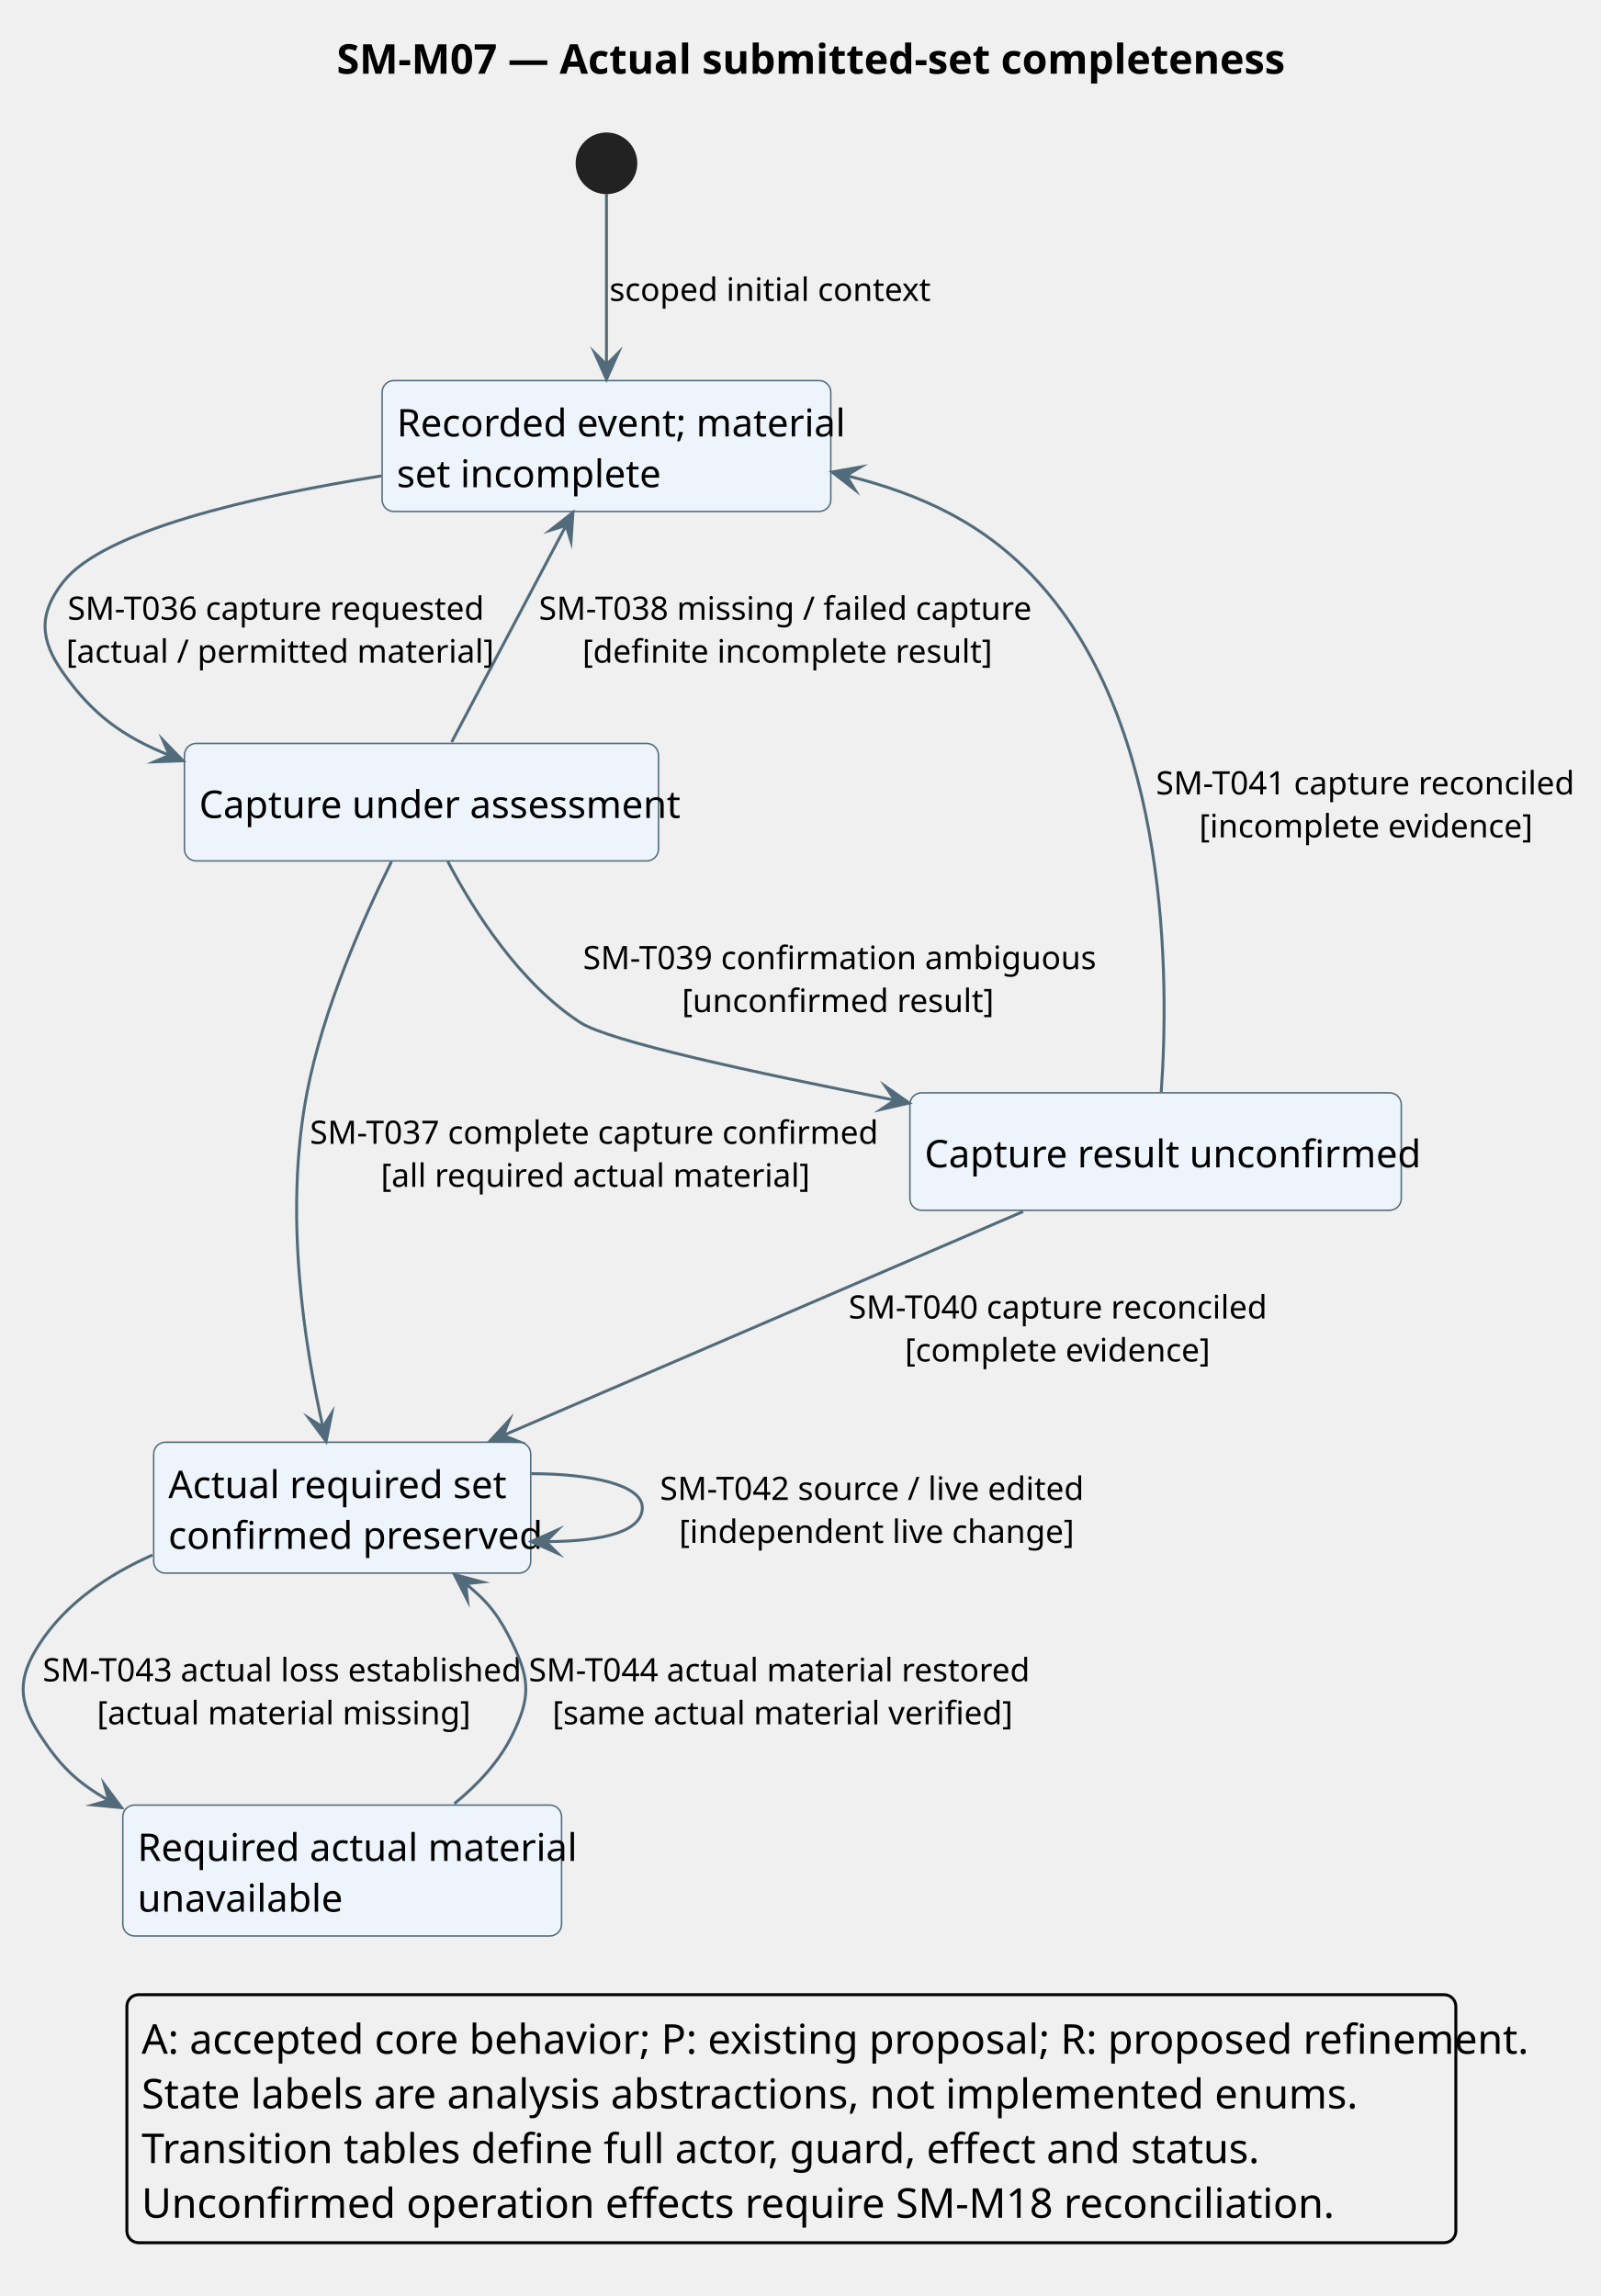
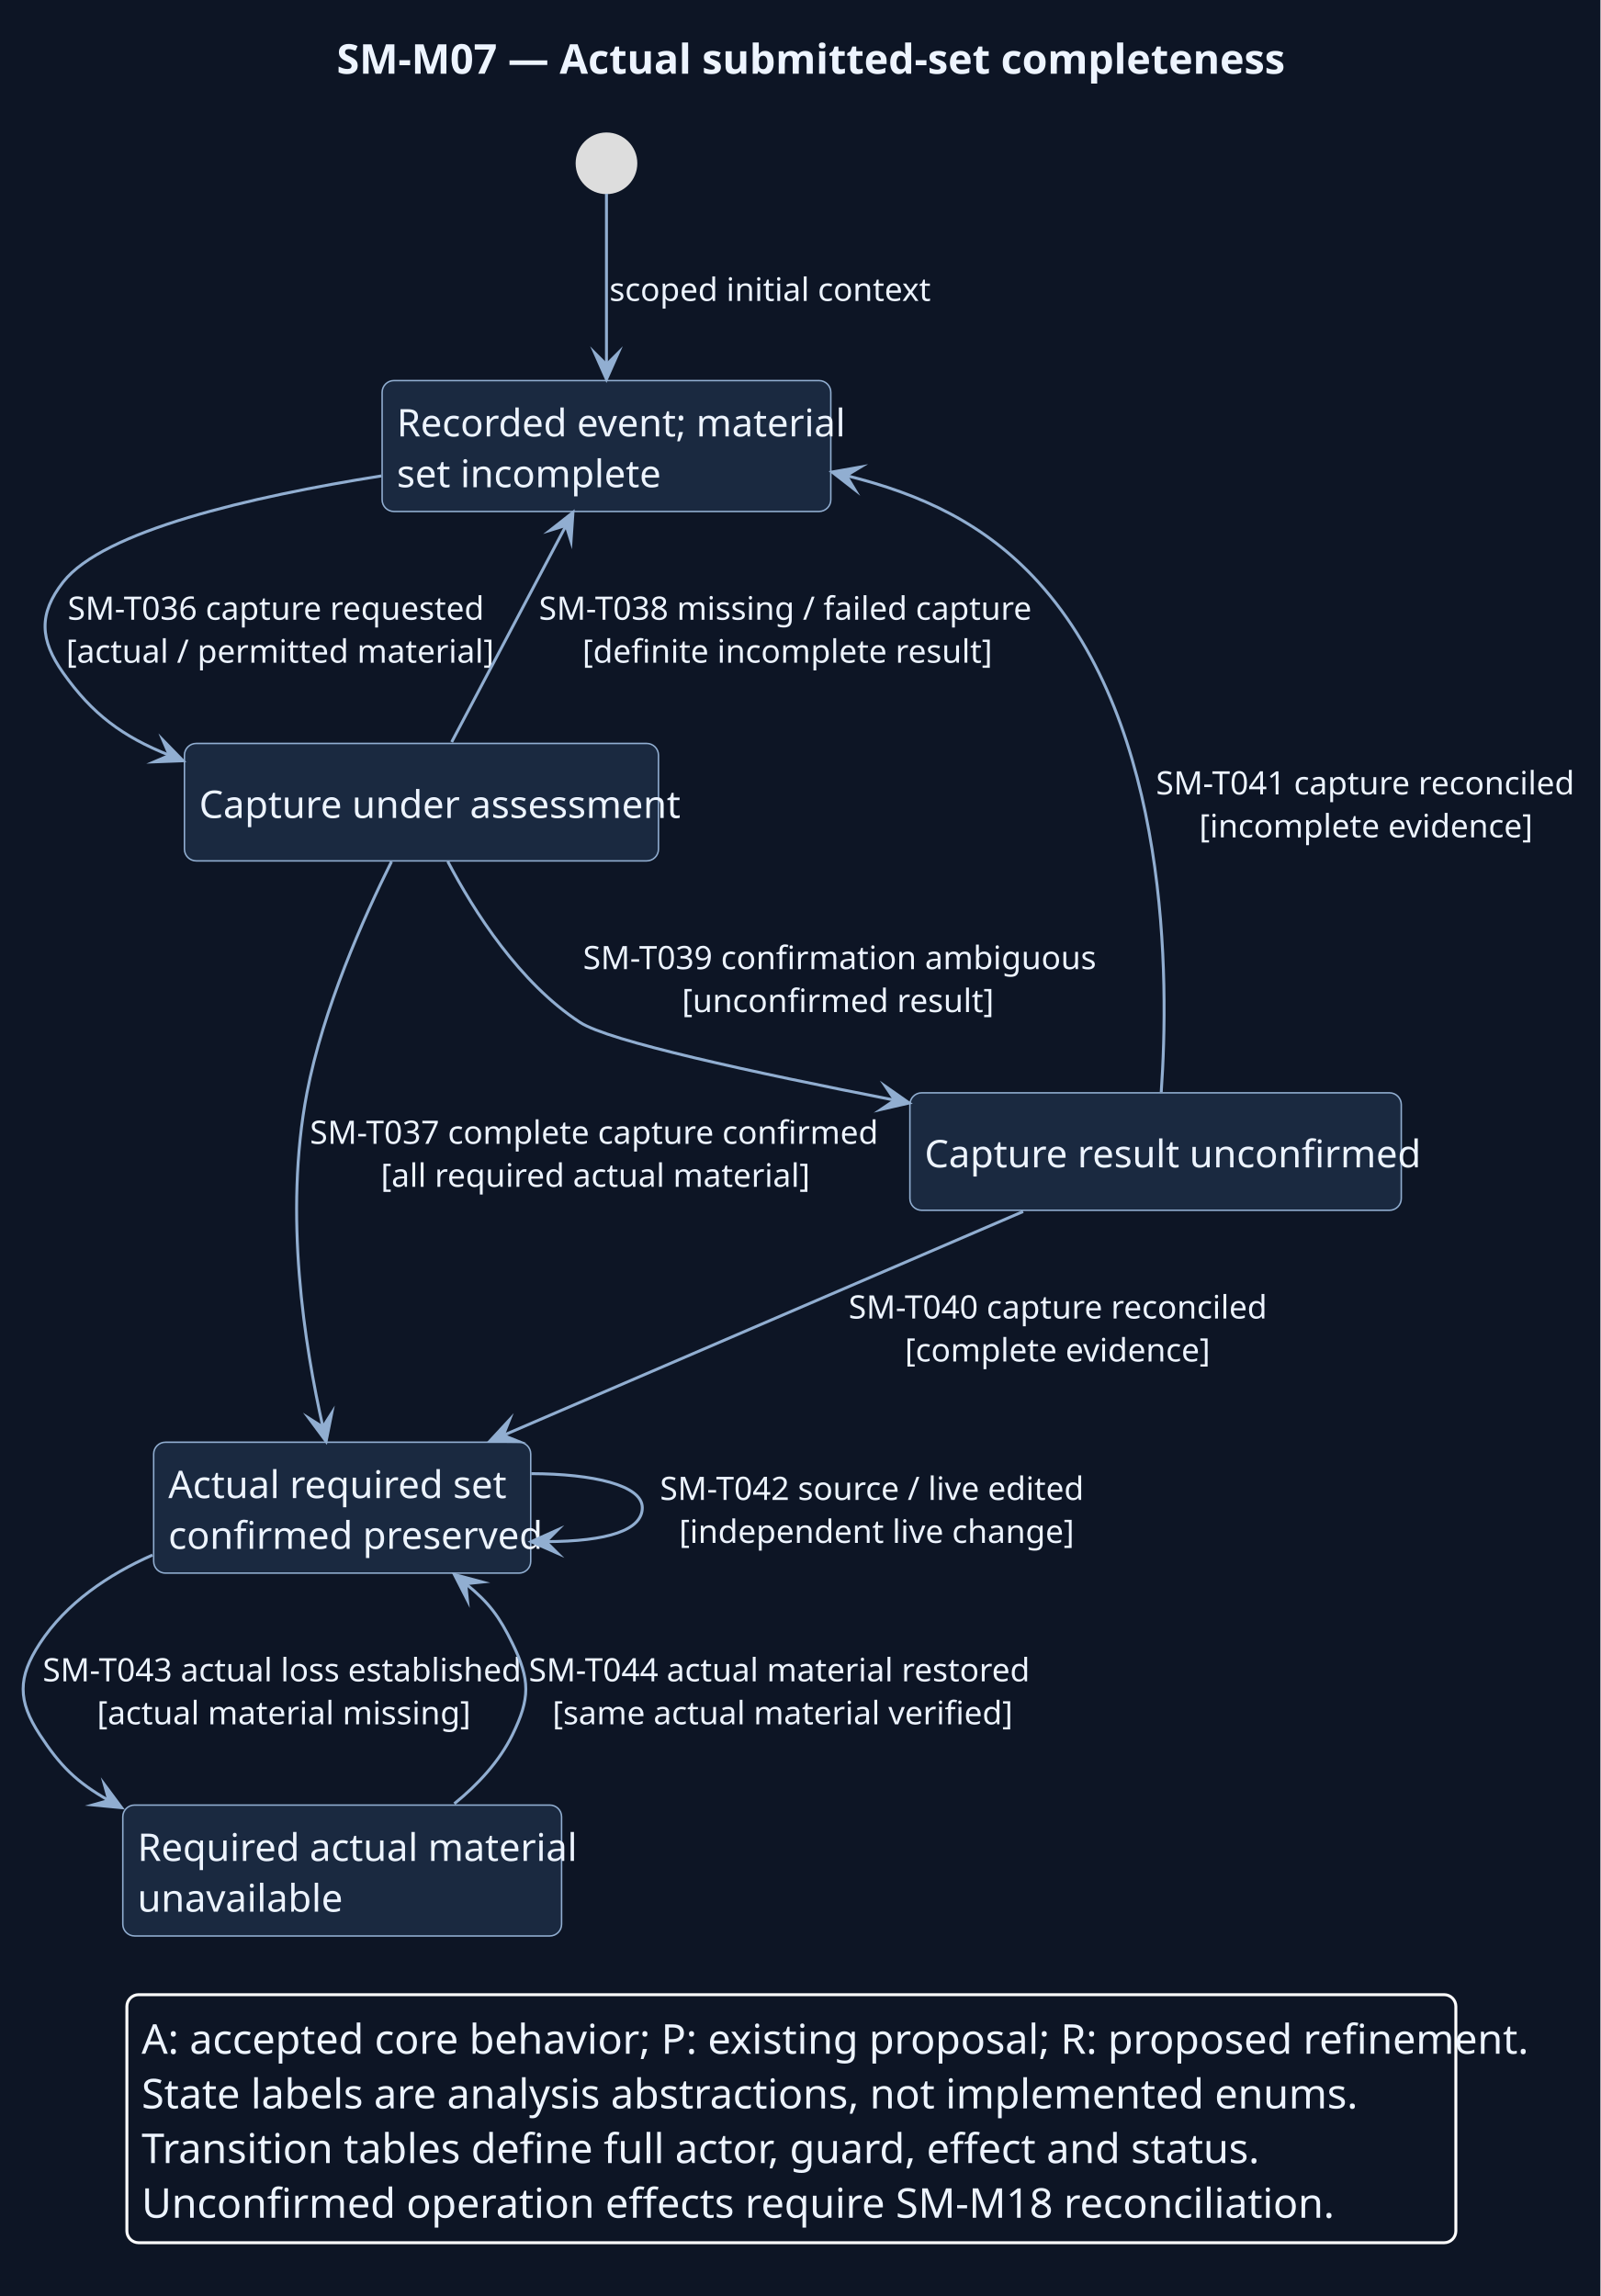
- <svg xmlns="http://www.w3.org/2000/svg" version="1.1" data-diagram-type="STATE" style="width:545px;height:782px;background:#FFFFFF;" width="545px" height="782px" viewBox="0 0 545 782" zoomAndPan="magnify" preserveAspectRatio="none" contentStyleType="text/css">
+ <svg xmlns="http://www.w3.org/2000/svg" version="1.1" data-diagram-type="STATE" style="width:545px;height:782px;background:#0D1525;" width="545px" height="782px" viewBox="0 0 545 782" zoomAndPan="magnify" preserveAspectRatio="none" contentStyleType="text/css">
  <defs />
  <g font-family="sans-serif" lengthAdjust="spacing">
-     <g class="title" data-source-line="20">
-       <text x="114.661" y="25.107" fill="#000" font-size="14" textLength="309.668" font-weight="700" font-family="Segoe UI">SM-M07 — Actual submitted-set completeness</text>
+     <rect x="0" y="0" width="545" height="782" fill="#0D1525" style="stroke:none;" />
+     <g class="title" data-source-line="21">
+       <text x="114.661" y="25.107" fill="#EDF4FF" font-size="14" textLength="309.668" font-weight="700" font-family="Segoe UI">SM-M07 — Actual submitted-set completeness</text>
    </g>
-     <rect x="130.13" y="129.621" width="152.797" height="44.582" fill="#EDF4FB" style="stroke:#526B7B;stroke-width:0.5;" rx="4" ry="4" />
-     <text x="135.13" y="148.649" fill="#000" font-size="13" textLength="142.797" font-family="Segoe UI">Recorded event; material</text>
-     <text x="135.13" y="165.94" fill="#000" font-size="13" textLength="84.398" font-family="Segoe UI">set incomplete</text>
-     <rect x="62.81" y="253.211" width="161.43" height="40" fill="#EDF4FB" style="stroke:#526B7B;stroke-width:0.5;" rx="4" ry="4" />
-     <text x="67.81" y="278.594" fill="#000" font-size="13" textLength="151.43" font-family="Segoe UI">Capture under assessment</text>
-     <rect x="52.33" y="491.211" width="128.403" height="44.582" fill="#EDF4FB" style="stroke:#526B7B;stroke-width:0.5;" rx="4" ry="4" />
-     <text x="57.33" y="510.239" fill="#000" font-size="13" textLength="108.208" font-family="Segoe UI">Actual required set</text>
-     <text x="57.33" y="527.53" fill="#000" font-size="13" textLength="118.403" font-family="Segoe UI">confirmed preserved</text>
-     <rect x="309.86" y="372.211" width="167.333" height="40" fill="#EDF4FB" style="stroke:#526B7B;stroke-width:0.5;" rx="4" ry="4" />
-     <text x="314.86" y="397.594" fill="#000" font-size="13" textLength="157.333" font-family="Segoe UI">Capture result unconfirmed</text>
-     <rect x="41.82" y="614.791" width="149.42" height="44.582" fill="#EDF4FB" style="stroke:#526B7B;stroke-width:0.5;" rx="4" ry="4" />
-     <text x="46.82" y="633.819" fill="#000" font-size="13" textLength="139.42" font-family="Segoe UI">Required actual material</text>
-     <text x="46.82" y="651.11" fill="#000" font-size="13" textLength="64.67" font-family="Segoe UI">unavailable</text>
-     <g class="start_entity" data-qualified-name=".start." id="ent0006" data-source-line="26">
-       <ellipse cx="206.53" cy="55.621" rx="10" ry="10" fill="#222" style="stroke:#222;stroke-width:1;" />
+     <rect x="130.13" y="129.621" width="152.797" height="44.582" fill="#1A2940" style="stroke:#91AED1;stroke-width:0.5;" rx="4" ry="4" />
+     <text x="135.13" y="148.649" fill="#EDF4FF" font-size="13" textLength="142.797" font-family="Segoe UI">Recorded event; material</text>
+     <text x="135.13" y="165.94" fill="#EDF4FF" font-size="13" textLength="84.398" font-family="Segoe UI">set incomplete</text>
+     <rect x="62.81" y="253.211" width="161.43" height="40" fill="#1A2940" style="stroke:#91AED1;stroke-width:0.5;" rx="4" ry="4" />
+     <text x="67.81" y="278.594" fill="#EDF4FF" font-size="13" textLength="151.43" font-family="Segoe UI">Capture under assessment</text>
+     <rect x="52.33" y="491.211" width="128.403" height="44.582" fill="#1A2940" style="stroke:#91AED1;stroke-width:0.5;" rx="4" ry="4" />
+     <text x="57.33" y="510.239" fill="#EDF4FF" font-size="13" textLength="108.208" font-family="Segoe UI">Actual required set</text>
+     <text x="57.33" y="527.53" fill="#EDF4FF" font-size="13" textLength="118.403" font-family="Segoe UI">confirmed preserved</text>
+     <rect x="309.86" y="372.211" width="167.333" height="40" fill="#1A2940" style="stroke:#91AED1;stroke-width:0.5;" rx="4" ry="4" />
+     <text x="314.86" y="397.594" fill="#EDF4FF" font-size="13" textLength="157.333" font-family="Segoe UI">Capture result unconfirmed</text>
+     <rect x="41.82" y="614.791" width="149.42" height="44.582" fill="#1A2940" style="stroke:#91AED1;stroke-width:0.5;" rx="4" ry="4" />
+     <text x="46.82" y="633.819" fill="#EDF4FF" font-size="13" textLength="139.42" font-family="Segoe UI">Required actual material</text>
+     <text x="46.82" y="651.11" fill="#EDF4FF" font-size="13" textLength="64.67" font-family="Segoe UI">unavailable</text>
+     <g class="start_entity" data-qualified-name=".start." id="ent0006" data-source-line="27">
+       <ellipse cx="206.53" cy="55.621" rx="10" ry="10" fill="#DDD" style="stroke:#DDD;stroke-width:1;" />
    </g>
-     <g class="link" data-entity-1="ent0006" data-entity-2="ent0001" id="lnk7" data-source-line="26" data-link-type="dependency">
-       <path d="M206.53,66.011 C206.53,80.641 206.53,104.261 206.53,124.201" style="stroke:#526B7B;stroke-width:1;" fill="none" id="*start*-to-Incomplete" />
-       <polygon points="206.53,129.201,210.53,120.201,206.53,124.201,202.53,120.201,206.53,129.201" fill="#526B7B" style="stroke:#526B7B;stroke-width:1;stroke-linejoin:miter;stroke-miterlimit:10;" />
-       <text x="207.53" y="102.491" fill="#000" font-size="11" textLength="103.13" font-family="Segoe UI">scoped initial context</text>
+     <g class="link" data-entity-1="ent0006" data-entity-2="ent0001" id="lnk7" data-source-line="27" data-link-type="dependency">
+       <path d="M206.53,66.011 C206.53,80.641 206.53,104.261 206.53,124.201" style="stroke:#91AED1;stroke-width:1;" fill="none" id="*start*-to-Incomplete" />
+       <polygon points="206.53,129.201,210.53,120.201,206.53,124.201,202.53,120.201,206.53,129.201" fill="#91AED1" style="stroke:#91AED1;stroke-width:1;stroke-linejoin:miter;stroke-miterlimit:10;" />
+       <text x="207.53" y="102.491" fill="#EDF4FF" font-size="11" textLength="103.13" font-family="Segoe UI">scoped initial context</text>
    </g>
-     <g class="link" data-entity-1="ent0001" data-entity-2="ent0002" id="lnk8" data-source-line="27" data-link-type="dependency">
-       <path d="M129.85,162.091 C85.25,169.181 35.2,180.781 21.53,198.211 C13.02,209.041 13.57,217.961 21.53,229.211 C31.45,243.231 41.698,250.854 57.698,257.254" style="stroke:#526B7B;stroke-width:1;" fill="none" id="Incomplete-to-Assessing" />
-       <polygon points="62.34,259.111,55.469,252.055,57.698,257.254,52.498,259.482,62.34,259.111" fill="#526B7B" style="stroke:#526B7B;stroke-width:1;stroke-linejoin:miter;stroke-miterlimit:10;" />
-       <text x="23.027" y="211.081" fill="#000" font-size="11" textLength="135.029" font-family="Segoe UI">SM-T036 capture requested</text>
-       <text x="22.53" y="225.712" fill="#000" font-size="11" textLength="136.023" font-family="Segoe UI">[actual / permitted material]</text>
+     <g class="link" data-entity-1="ent0001" data-entity-2="ent0002" id="lnk8" data-source-line="28" data-link-type="dependency">
+       <path d="M129.85,162.091 C85.25,169.181 35.2,180.781 21.53,198.211 C13.02,209.041 13.57,217.961 21.53,229.211 C31.45,243.231 41.698,250.854 57.698,257.254" style="stroke:#91AED1;stroke-width:1;" fill="none" id="Incomplete-to-Assessing" />
+       <polygon points="62.34,259.111,55.469,252.055,57.698,257.254,52.498,259.482,62.34,259.111" fill="#91AED1" style="stroke:#91AED1;stroke-width:1;stroke-linejoin:miter;stroke-miterlimit:10;" />
+       <text x="23.027" y="211.081" fill="#EDF4FF" font-size="11" textLength="135.029" font-family="Segoe UI">SM-T036 capture requested</text>
+       <text x="22.53" y="225.712" fill="#EDF4FF" font-size="11" textLength="136.023" font-family="Segoe UI">[actual / permitted material]</text>
    </g>
-     <g class="link" data-entity-1="ent0002" data-entity-2="ent0001" id="lnk10" data-source-line="29" data-link-type="dependency">
-       <path d="M153.81,252.741 C165.15,231.271 181.015,201.233 192.785,178.943" style="stroke:#526B7B;stroke-width:1;" fill="none" id="Assessing-to-Incomplete" />
-       <polygon points="195.12,174.521,187.38,180.612,192.785,178.943,194.455,184.347,195.12,174.521" fill="#526B7B" style="stroke:#526B7B;stroke-width:1;stroke-linejoin:miter;stroke-miterlimit:10;" />
-       <text x="183.52" y="211.081" fill="#000" font-size="11" textLength="160.123" font-family="Segoe UI">SM-T038 missing / failed capture</text>
-       <text x="198.339" y="225.712" fill="#000" font-size="11" textLength="130.485" font-family="Segoe UI">[definite incomplete result]</text>
+     <g class="link" data-entity-1="ent0002" data-entity-2="ent0001" id="lnk10" data-source-line="30" data-link-type="dependency">
+       <path d="M153.81,252.741 C165.15,231.271 181.015,201.233 192.785,178.943" style="stroke:#91AED1;stroke-width:1;" fill="none" id="Assessing-to-Incomplete" />
+       <polygon points="195.12,174.521,187.38,180.612,192.785,178.943,194.455,184.347,195.12,174.521" fill="#91AED1" style="stroke:#91AED1;stroke-width:1;stroke-linejoin:miter;stroke-miterlimit:10;" />
+       <text x="183.52" y="211.081" fill="#EDF4FF" font-size="11" textLength="160.123" font-family="Segoe UI">SM-T038 missing / failed capture</text>
+       <text x="198.339" y="225.712" fill="#EDF4FF" font-size="11" textLength="130.485" font-family="Segoe UI">[definite incomplete result]</text>
    </g>
-     <g class="link" data-entity-1="ent0002" data-entity-2="ent0003" id="lnk9" data-source-line="28" data-link-type="dependency">
-       <path d="M133.33,293.441 C123.73,312.731 110.01,343.611 104.53,372.211 C96.57,413.741 103.758,458.332 109.958,486.042" style="stroke:#526B7B;stroke-width:1;" fill="none" id="Assessing-to-Complete" />
-       <polygon points="111.05,490.921,112.988,481.265,109.958,486.042,105.181,483.012,111.05,490.921" fill="#526B7B" style="stroke:#526B7B;stroke-width:1;stroke-linejoin:miter;stroke-miterlimit:10;" />
-       <text x="105.53" y="389.581" fill="#000" font-size="11" textLength="184.137" font-family="Segoe UI">SM-T037 complete capture confirmed</text>
-       <text x="129.703" y="404.212" fill="#000" font-size="11" textLength="135.792" font-family="Segoe UI">[all required actual material]</text>
+     <g class="link" data-entity-1="ent0002" data-entity-2="ent0003" id="lnk9" data-source-line="29" data-link-type="dependency">
+       <path d="M133.33,293.441 C123.73,312.731 110.01,343.611 104.53,372.211 C96.57,413.741 103.758,458.332 109.958,486.042" style="stroke:#91AED1;stroke-width:1;" fill="none" id="Assessing-to-Complete" />
+       <polygon points="111.05,490.921,112.988,481.265,109.958,486.042,105.181,483.012,111.05,490.921" fill="#91AED1" style="stroke:#91AED1;stroke-width:1;stroke-linejoin:miter;stroke-miterlimit:10;" />
+       <text x="105.53" y="389.581" fill="#EDF4FF" font-size="11" textLength="184.137" font-family="Segoe UI">SM-T037 complete capture confirmed</text>
+       <text x="129.703" y="404.212" fill="#EDF4FF" font-size="11" textLength="135.792" font-family="Segoe UI">[all required actual material]</text>
    </g>
-     <g class="link" data-entity-1="ent0002" data-entity-2="ent0004" id="lnk11" data-source-line="30" data-link-type="dependency">
-       <path d="M152.47,293.381 C161.44,310.451 176.88,334.731 197.53,348.211 C207.34,354.611 256.033,365.191 304.713,374.711" style="stroke:#526B7B;stroke-width:1;" fill="none" id="Assessing-to-Unknown" />
-       <polygon points="309.62,375.671,301.555,370.018,304.713,374.711,300.02,377.869,309.62,375.671" fill="#526B7B" style="stroke:#526B7B;stroke-width:1;stroke-linejoin:miter;stroke-miterlimit:10;" />
-       <text x="198.53" y="330.081" fill="#000" font-size="11" textLength="165.757" font-family="Segoe UI">SM-T039 confirmation ambiguous</text>
-       <text x="232.234" y="344.712" fill="#000" font-size="11" textLength="98.35" font-family="Segoe UI">[unconfirmed result]</text>
+     <g class="link" data-entity-1="ent0002" data-entity-2="ent0004" id="lnk11" data-source-line="31" data-link-type="dependency">
+       <path d="M152.47,293.381 C161.44,310.451 176.88,334.731 197.53,348.211 C207.34,354.611 256.033,365.191 304.713,374.711" style="stroke:#91AED1;stroke-width:1;" fill="none" id="Assessing-to-Unknown" />
+       <polygon points="309.62,375.671,301.555,370.018,304.713,374.711,300.02,377.869,309.62,375.671" fill="#91AED1" style="stroke:#91AED1;stroke-width:1;stroke-linejoin:miter;stroke-miterlimit:10;" />
+       <text x="198.53" y="330.081" fill="#EDF4FF" font-size="11" textLength="165.757" font-family="Segoe UI">SM-T039 confirmation ambiguous</text>
+       <text x="232.234" y="344.712" fill="#EDF4FF" font-size="11" textLength="98.35" font-family="Segoe UI">[unconfirmed result]</text>
    </g>
-     <g class="link" data-entity-1="ent0004" data-entity-2="ent0003" id="lnk12" data-source-line="31" data-link-type="dependency">
-       <path d="M348.41,412.641 C298.58,434.091 223.172,466.574 171.382,488.874" style="stroke:#526B7B;stroke-width:1;" fill="none" id="Unknown-to-Complete" />
-       <polygon points="166.79,490.851,176.638,490.966,171.382,488.874,173.474,483.618,166.79,490.851" fill="#526B7B" style="stroke:#526B7B;stroke-width:1;stroke-linejoin:miter;stroke-miterlimit:10;" />
-       <text x="288.98" y="449.081" fill="#000" font-size="11" textLength="136.34" font-family="Segoe UI">SM-T040 capture reconciled</text>
-       <text x="308.155" y="463.712" fill="#000" font-size="11" textLength="97.99" font-family="Segoe UI">[complete evidence]</text>
+     <g class="link" data-entity-1="ent0004" data-entity-2="ent0003" id="lnk12" data-source-line="32" data-link-type="dependency">
+       <path d="M348.41,412.641 C298.58,434.091 223.172,466.574 171.382,488.874" style="stroke:#91AED1;stroke-width:1;" fill="none" id="Unknown-to-Complete" />
+       <polygon points="166.79,490.851,176.638,490.966,171.382,488.874,173.474,483.618,166.79,490.851" fill="#91AED1" style="stroke:#91AED1;stroke-width:1;stroke-linejoin:miter;stroke-miterlimit:10;" />
+       <text x="288.98" y="449.081" fill="#EDF4FF" font-size="11" textLength="136.34" font-family="Segoe UI">SM-T040 capture reconciled</text>
+       <text x="308.155" y="463.712" fill="#EDF4FF" font-size="11" textLength="97.99" font-family="Segoe UI">[complete evidence]</text>
    </g>
-     <g class="link" data-entity-1="ent0004" data-entity-2="ent0001" id="lnk13" data-source-line="32" data-link-type="dependency">
-       <path d="M395.45,371.961 C398.13,333.711 398.43,247.571 353.53,198.211 C335.47,178.351 313.783,168.314 288.213,161.974" style="stroke:#526B7B;stroke-width:1;" fill="none" id="Unknown-to-Incomplete" />
-       <polygon points="283.36,160.771,291.133,166.819,288.213,161.974,293.058,159.055,283.36,160.771" fill="#526B7B" style="stroke:#526B7B;stroke-width:1;stroke-linejoin:miter;stroke-miterlimit:10;" />
-       <text x="393.65" y="270.581" fill="#000" font-size="11" textLength="136.34" font-family="Segoe UI">SM-T041 capture reconciled</text>
-       <text x="408.38" y="285.212" fill="#000" font-size="11" textLength="106.879" font-family="Segoe UI">[incomplete evidence]</text>
+     <g class="link" data-entity-1="ent0004" data-entity-2="ent0001" id="lnk13" data-source-line="33" data-link-type="dependency">
+       <path d="M395.45,371.961 C398.13,333.711 398.43,247.571 353.53,198.211 C335.47,178.351 313.783,168.314 288.213,161.974" style="stroke:#91AED1;stroke-width:1;" fill="none" id="Unknown-to-Incomplete" />
+       <polygon points="283.36,160.771,291.133,166.819,288.213,161.974,293.058,159.055,283.36,160.771" fill="#91AED1" style="stroke:#91AED1;stroke-width:1;stroke-linejoin:miter;stroke-miterlimit:10;" />
+       <text x="393.65" y="270.581" fill="#EDF4FF" font-size="11" textLength="136.34" font-family="Segoe UI">SM-T041 capture reconciled</text>
+       <text x="408.38" y="285.212" fill="#EDF4FF" font-size="11" textLength="106.879" font-family="Segoe UI">[incomplete evidence]</text>
    </g>
-     <g class="link" data-entity-1="ent0003" data-entity-2="ent0003" id="lnk14" data-source-line="33" data-link-type="dependency">
-       <path d="M180.9,501.911 C201.96,501.971 218.73,505.831 218.73,513.501 C218.73,521.161 206.96,525.007 185.9,525.067" style="stroke:#526B7B;stroke-width:1;" fill="none" id="Complete-to-Complete" />
-       <polygon points="180.9,525.081,189.911,529.055,185.9,525.067,189.889,521.055,180.9,525.081" fill="#526B7B" style="stroke:#526B7B;stroke-width:1;stroke-linejoin:miter;stroke-miterlimit:10;" />
-       <text x="224.73" y="510.871" fill="#000" font-size="11" textLength="139.208" font-family="Segoe UI">SM-T042 source / live edited</text>
-       <text x="231.275" y="525.502" fill="#000" font-size="11" textLength="126.119" font-family="Segoe UI">[independent live change]</text>
+     <g class="link" data-entity-1="ent0003" data-entity-2="ent0003" id="lnk14" data-source-line="34" data-link-type="dependency">
+       <path d="M180.9,501.911 C201.96,501.971 218.73,505.831 218.73,513.501 C218.73,521.161 206.96,525.007 185.9,525.067" style="stroke:#91AED1;stroke-width:1;" fill="none" id="Complete-to-Complete" />
+       <polygon points="180.9,525.081,189.911,529.055,185.9,525.067,189.889,521.055,180.9,525.081" fill="#91AED1" style="stroke:#91AED1;stroke-width:1;stroke-linejoin:miter;stroke-miterlimit:10;" />
+       <text x="224.73" y="510.871" fill="#EDF4FF" font-size="11" textLength="139.208" font-family="Segoe UI">SM-T042 source / live edited</text>
+       <text x="231.275" y="525.502" fill="#EDF4FF" font-size="11" textLength="126.119" font-family="Segoe UI">[independent live change]</text>
    </g>
-     <g class="link" data-entity-1="ent0003" data-entity-2="ent0005" id="lnk15" data-source-line="34" data-link-type="dependency">
-       <path d="M51.93,529.631 C36.84,536.331 22.55,545.971 13.53,559.791 C6,571.331 6,579.251 13.53,590.791 C20.41,601.341 26.015,606.994 37.055,613.224" style="stroke:#526B7B;stroke-width:1;" fill="none" id="Complete-to-Unavailable" />
-       <polygon points="41.41,615.681,35.538,607.774,37.055,613.224,31.606,614.742,41.41,615.681" fill="#526B7B" style="stroke:#526B7B;stroke-width:1;stroke-linejoin:miter;stroke-miterlimit:10;" />
-       <text x="14.53" y="572.661" fill="#000" font-size="11" textLength="154.709" font-family="Segoe UI">SM-T043 actual loss established</text>
-       <text x="33.036" y="587.292" fill="#000" font-size="11" textLength="117.697" font-family="Segoe UI">[actual material missing]</text>
+     <g class="link" data-entity-1="ent0003" data-entity-2="ent0005" id="lnk15" data-source-line="35" data-link-type="dependency">
+       <path d="M51.93,529.631 C36.84,536.331 22.55,545.971 13.53,559.791 C6,571.331 6,579.251 13.53,590.791 C20.41,601.341 26.015,606.994 37.055,613.224" style="stroke:#91AED1;stroke-width:1;" fill="none" id="Complete-to-Unavailable" />
+       <polygon points="41.41,615.681,35.538,607.774,37.055,613.224,31.606,614.742,41.41,615.681" fill="#91AED1" style="stroke:#91AED1;stroke-width:1;stroke-linejoin:miter;stroke-miterlimit:10;" />
+       <text x="14.53" y="572.661" fill="#EDF4FF" font-size="11" textLength="154.709" font-family="Segoe UI">SM-T043 actual loss established</text>
+       <text x="33.036" y="587.292" fill="#EDF4FF" font-size="11" textLength="117.697" font-family="Segoe UI">[actual material missing]</text>
    </g>
-     <g class="link" data-entity-1="ent0005" data-entity-2="ent0003" id="lnk16" data-source-line="35" data-link-type="dependency">
-       <path d="M154.72,614.321 C162.7,607.841 170.05,599.971 174.53,590.791 C180.57,578.411 180.57,572.171 174.53,559.791 C170.05,550.601 166.584,545.88 158.604,539.41" style="stroke:#526B7B;stroke-width:1;" fill="none" id="Unavailable-to-Complete" />
-       <polygon points="154.72,536.261,159.192,545.036,158.604,539.41,164.23,538.822,154.72,536.261" fill="#526B7B" style="stroke:#526B7B;stroke-width:1;stroke-linejoin:miter;stroke-miterlimit:10;" />
-       <text x="180.06" y="572.661" fill="#000" font-size="11" textLength="161.375" font-family="Segoe UI">SM-T044 actual material restored</text>
-       <text x="188.143" y="587.292" fill="#000" font-size="11" textLength="145.208" font-family="Segoe UI">[same actual material verified]</text>
+     <g class="link" data-entity-1="ent0005" data-entity-2="ent0003" id="lnk16" data-source-line="36" data-link-type="dependency">
+       <path d="M154.72,614.321 C162.7,607.841 170.05,599.971 174.53,590.791 C180.57,578.411 180.57,572.171 174.53,559.791 C170.05,550.601 166.584,545.88 158.604,539.41" style="stroke:#91AED1;stroke-width:1;" fill="none" id="Unavailable-to-Complete" />
+       <polygon points="154.72,536.261,159.192,545.036,158.604,539.41,164.23,538.822,154.72,536.261" fill="#91AED1" style="stroke:#91AED1;stroke-width:1;stroke-linejoin:miter;stroke-miterlimit:10;" />
+       <text x="180.06" y="572.661" fill="#EDF4FF" font-size="11" textLength="161.375" font-family="Segoe UI">SM-T044 actual material restored</text>
+       <text x="188.143" y="587.292" fill="#EDF4FF" font-size="11" textLength="145.208" font-family="Segoe UI">[same actual material verified]</text>
    </g>
-     <g class="legend" data-source-line="36">
-       <rect x="43.209" y="679.373" width="452.572" height="84.484" fill="none" style="stroke:#000;stroke-width:1;" rx="4" ry="4" />
-       <text x="48.209" y="699.481" fill="#000" font-size="14" textLength="442.572" font-family="Segoe UI">A: accepted core behavior; P: existing proposal; R: proposed refinement.</text>
-       <text x="48.209" y="718.102" fill="#000" font-size="14" textLength="385.335" font-family="Segoe UI">State labels are analysis abstractions, not implemented enums.</text>
-       <text x="48.209" y="736.723" fill="#000" font-size="14" textLength="357.171" font-family="Segoe UI">Transition tables define full actor, guard, effect and status.</text>
-       <text x="48.209" y="755.344" fill="#000" font-size="14" textLength="383.182" font-family="Segoe UI">Unconfirmed operation effects require SM-M18 reconciliation.</text>
+     <g class="legend" data-source-line="37">
+       <rect x="43.209" y="679.373" width="452.572" height="84.484" fill="none" style="stroke:#FFF;stroke-width:1;" rx="4" ry="4" />
+       <text x="48.209" y="699.481" fill="#EDF4FF" font-size="14" textLength="442.572" font-family="Segoe UI">A: accepted core behavior; P: existing proposal; R: proposed refinement.</text>
+       <text x="48.209" y="718.102" fill="#EDF4FF" font-size="14" textLength="385.335" font-family="Segoe UI">State labels are analysis abstractions, not implemented enums.</text>
+       <text x="48.209" y="736.723" fill="#EDF4FF" font-size="14" textLength="357.171" font-family="Segoe UI">Transition tables define full actor, guard, effect and status.</text>
+       <text x="48.209" y="755.344" fill="#EDF4FF" font-size="14" textLength="383.182" font-family="Segoe UI">Unconfirmed operation effects require SM-M18 reconciliation.</text>
    </g>
  </g>
</svg>
